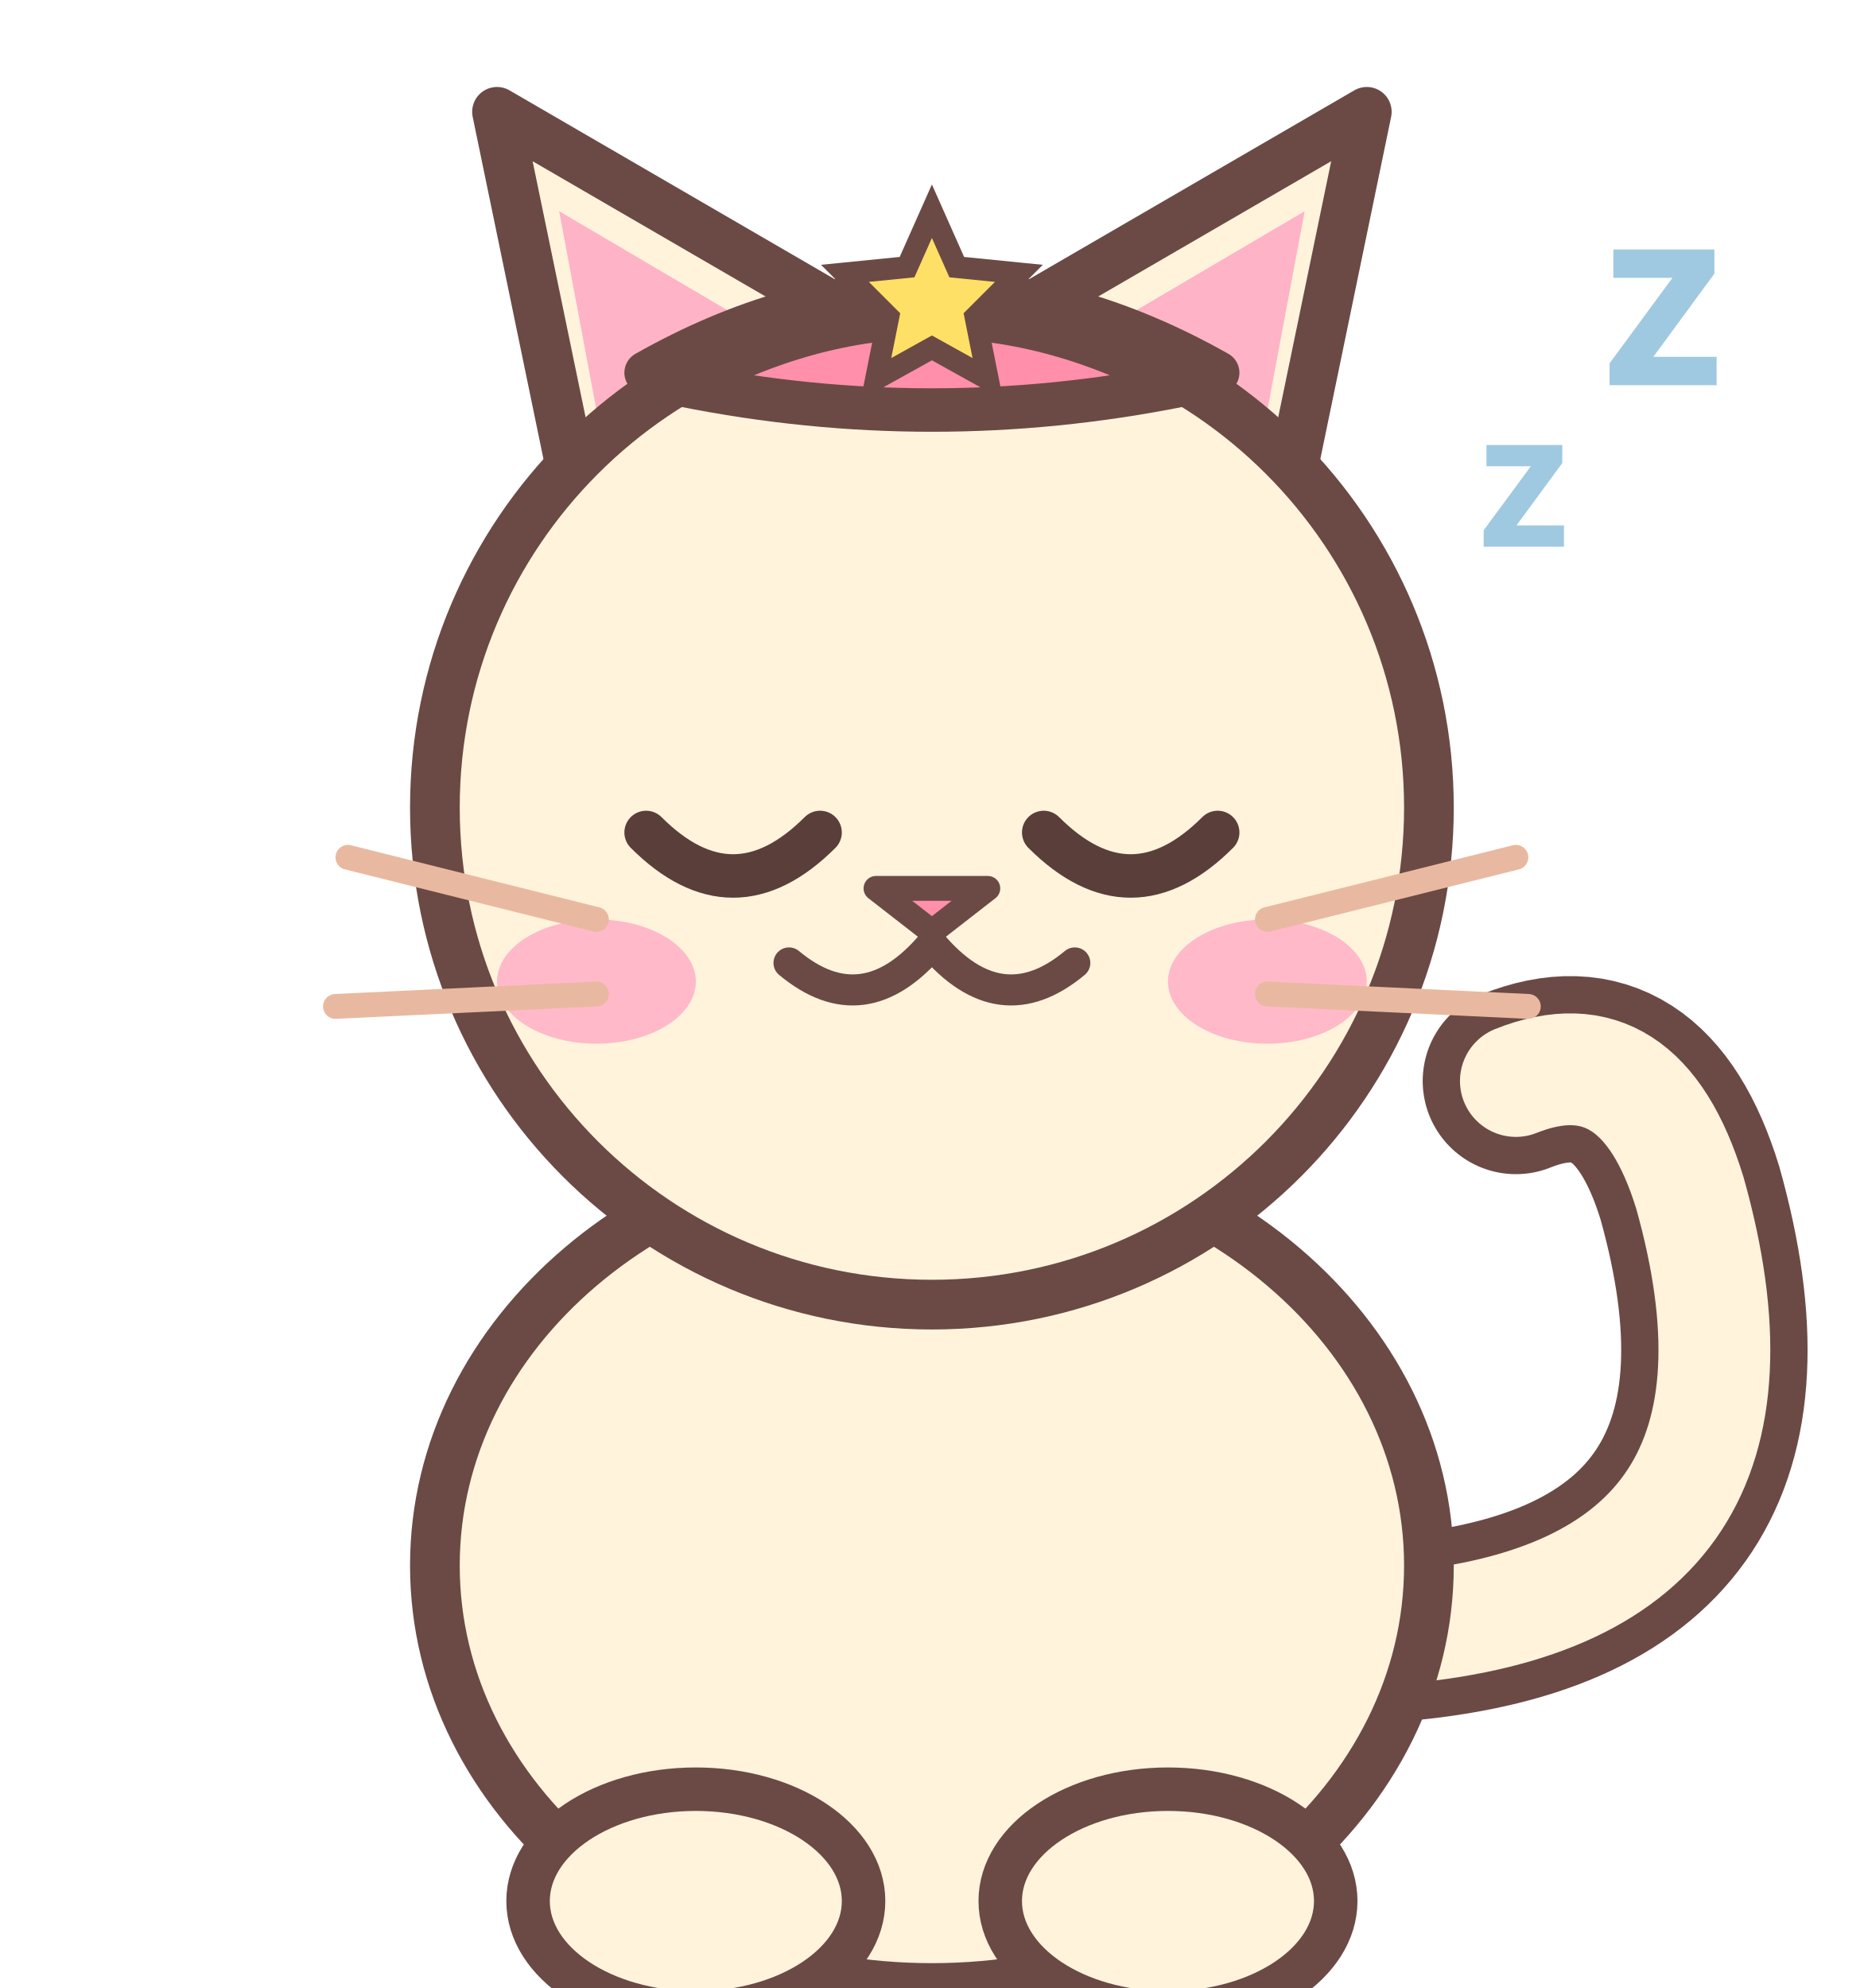
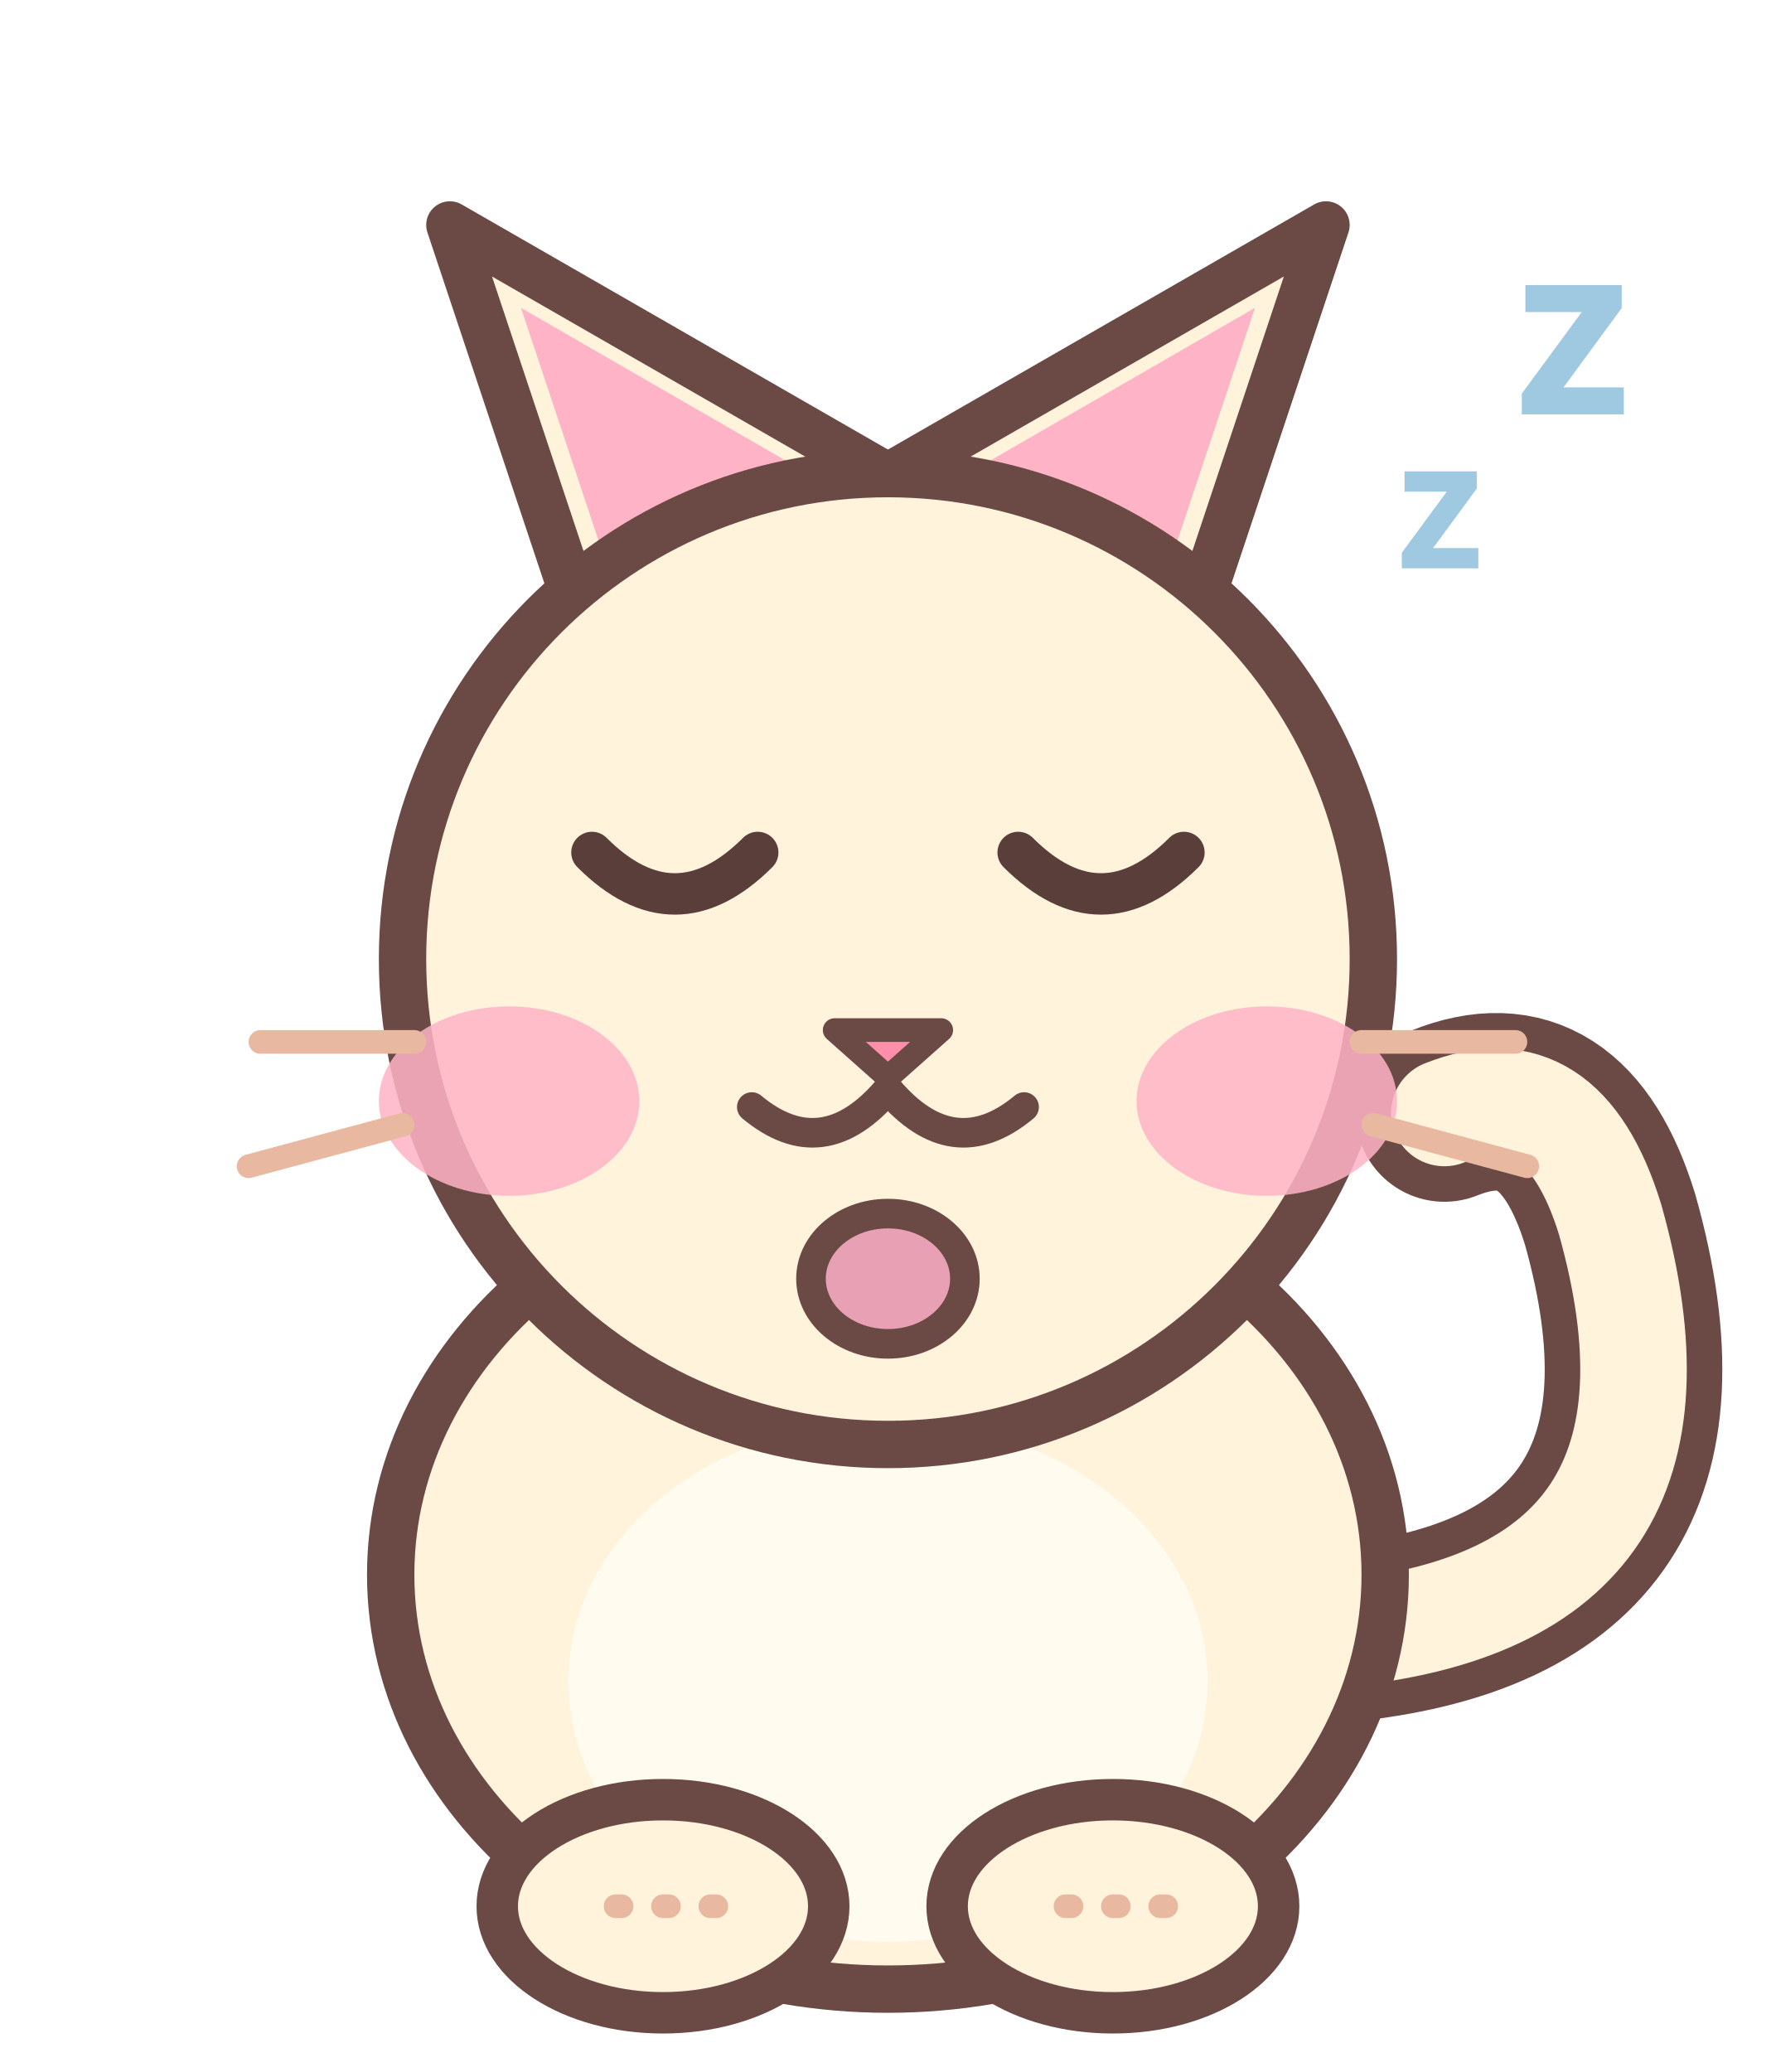
- <svg xmlns="http://www.w3.org/2000/svg" viewBox="0 0 300 320" width="300" height="320">
-   <path d="M226 262 q64 -6 46 -70 q-8 -26 -28 -18" fill="none" stroke="#6B4A45" stroke-width="30" stroke-linecap="round" />
-   <path d="M226 262 q64 -6 46 -70 q-8 -26 -28 -18" fill="none" stroke="#FFF3DC" stroke-width="18" stroke-linecap="round" />
-   <ellipse cx="150" cy="252" rx="80" ry="68" fill="#FFF3DC" stroke="#6B4A45" stroke-width="8" />
-   <ellipse cx="112" cy="306" rx="27" ry="18" fill="#FFF3DC" stroke="#6B4A45" stroke-width="7" />
-   <ellipse cx="188" cy="306" rx="27" ry="18" fill="#FFF3DC" stroke="#6B4A45" stroke-width="7" />
-   <path d="M92 76 L80 18 L142 54 Z" fill="#FFF3DC" stroke="#6B4A45" stroke-width="8" stroke-linejoin="round" />
-   <path d="M208 76 L220 18 L158 54 Z" fill="#FFF3DC" stroke="#6B4A45" stroke-width="8" stroke-linejoin="round" />
-   <path d="M96 66 L90 34 L124 54 Z" fill="#FFB3C6" />
-   <path d="M204 66 L210 34 L176 54 Z" fill="#FFB3C6" />
-   <circle cx="150" cy="130" r="80" fill="#FFF3DC" stroke="#6B4A45" stroke-width="8" />
-   <ellipse cx="96" cy="158" rx="16" ry="10" fill="#FFB3C6" opacity="0.9" />
-   <ellipse cx="204" cy="158" rx="16" ry="10" fill="#FFB3C6" opacity="0.9" />
-   <path d="M104 134 q14 14 28 0" fill="none" stroke="#5A3E3A" stroke-width="7" stroke-linecap="round" />
-   <path d="M168 134 q14 14 28 0" fill="none" stroke="#5A3E3A" stroke-width="7" stroke-linecap="round" />
-   <path d="M150 150 l-9 -7 h18 Z" fill="#FF8FAB" stroke="#6B4A45" stroke-width="4" stroke-linejoin="round" />
-   <path d="M150 152 q-11 13 -23 3" fill="none" stroke="#6B4A45" stroke-width="5" stroke-linecap="round" />
-   <path d="M150 152 q11 13 23 3" fill="none" stroke="#6B4A45" stroke-width="5" stroke-linecap="round" />
-   <path d="M96 148 L56 138 M96 160 L54 162" stroke="#E8B9A0" stroke-width="4" stroke-linecap="round" />
-   <path d="M204 148 L244 138 M204 160 L246 162" stroke="#E8B9A0" stroke-width="4" stroke-linecap="round" />
-   <path d="M110 62 q40 -22 80 0 q-40 8 -80 0 Z" fill="#FF8FAB" stroke="#6B4A45" stroke-width="7" stroke-linejoin="round" />
-   <path d="M104 60 q46 -26 92 0" fill="none" stroke="#6B4A45" stroke-width="7" stroke-linecap="round" />
-   <path d="M150 34 l4 9 l10 1 l-7 7 l2 10 l-9 -5 l-9 5 l2 -10 l-7 -7 l10 -1 Z" fill="#FFE066" stroke="#6B4A45" stroke-width="3.5" />
+ <svg xmlns="http://www.w3.org/2000/svg" viewBox="0 0 300 350" width="300" height="350">
+   <path d="M226 276 q64 -6 46 -70 q-8 -26 -28 -18" fill="none" stroke="#6B4A45" stroke-width="30" stroke-linecap="round" />
+   <path d="M226 276 q64 -6 46 -70 q-8 -26 -28 -18" fill="none" stroke="#FFF3DC" stroke-width="18" stroke-linecap="round" />
+   <ellipse cx="150" cy="266" rx="84" ry="70" fill="#FFF3DC" stroke="#6B4A45" stroke-width="8" />
+   <ellipse cx="150" cy="284" rx="54" ry="44" fill="#FFFBEF" />
+   <ellipse cx="112" cy="322" rx="28" ry="18" fill="#FFF3DC" stroke="#6B4A45" stroke-width="7" />
+   <ellipse cx="188" cy="322" rx="28" ry="18" fill="#FFF3DC" stroke="#6B4A45" stroke-width="7" />
+   <path d="M104 322 h1 M112 322 h1 M120 322 h1" stroke="#E8B9A0" stroke-width="4" stroke-linecap="round" />
+   <path d="M180 322 h1 M188 322 h1 M196 322 h1" stroke="#E8B9A0" stroke-width="4" stroke-linecap="round" />
+   <path d="M100 110 L76 38 L156 84 Z" fill="#FFF3DC" stroke="#6B4A45" stroke-width="8" stroke-linejoin="round" />
+   <path d="M200 110 L224 38 L144 84 Z" fill="#FFF3DC" stroke="#6B4A45" stroke-width="8" stroke-linejoin="round" />
+   <path d="M104 100 L88 52 L140 82 Z" fill="#FFB3C6" />
+   <path d="M196 100 L212 52 L160 82 Z" fill="#FFB3C6" />
+   <circle cx="150" cy="162" r="82" fill="#FFF3DC" stroke="#6B4A45" stroke-width="8" />
+   <ellipse cx="86" cy="186" rx="22" ry="16" fill="#FFB3C6" opacity="0.85" />
+   <ellipse cx="214" cy="186" rx="22" ry="16" fill="#FFB3C6" opacity="0.85" />
+   <path d="M100 144 q14 14 28 0" fill="none" stroke="#5A3E3A" stroke-width="7" stroke-linecap="round" />
+   <path d="M172 144 q14 14 28 0" fill="none" stroke="#5A3E3A" stroke-width="7" stroke-linecap="round" />
+   <path d="M150 182 l-9 -8 h18 Z" fill="#FF8FAB" stroke="#6B4A45" stroke-width="4" stroke-linejoin="round" />
+   <path d="M150 184 q-11 13 -23 3" fill="none" stroke="#6B4A45" stroke-width="5" stroke-linecap="round" />
+   <path d="M150 184 q11 13 23 3" fill="none" stroke="#6B4A45" stroke-width="5" stroke-linecap="round" />
+   <g stroke="#E8B9A0" stroke-width="4" stroke-linecap="round">
+     <path d="M70 176 h-26" />
+     <path d="M68 190 l-26 7" />
+     <path d="M230 176 h26" />
+     <path d="M232 190 l26 7" />
+   </g>
+   <ellipse cx="150" cy="216" rx="13" ry="11" fill="#E8A0B4" stroke="#6B4A45" stroke-width="5" />
  <g fill="#9FC9E0" font-family="sans-serif" font-weight="bold">
-     <text x="238" y="88" font-size="30">z</text>
-     <text x="258" y="62" font-size="40">z</text>
+     <text x="236" y="96" font-size="30">z</text>
+     <text x="256" y="70" font-size="40">z</text>
  </g>
</svg>
